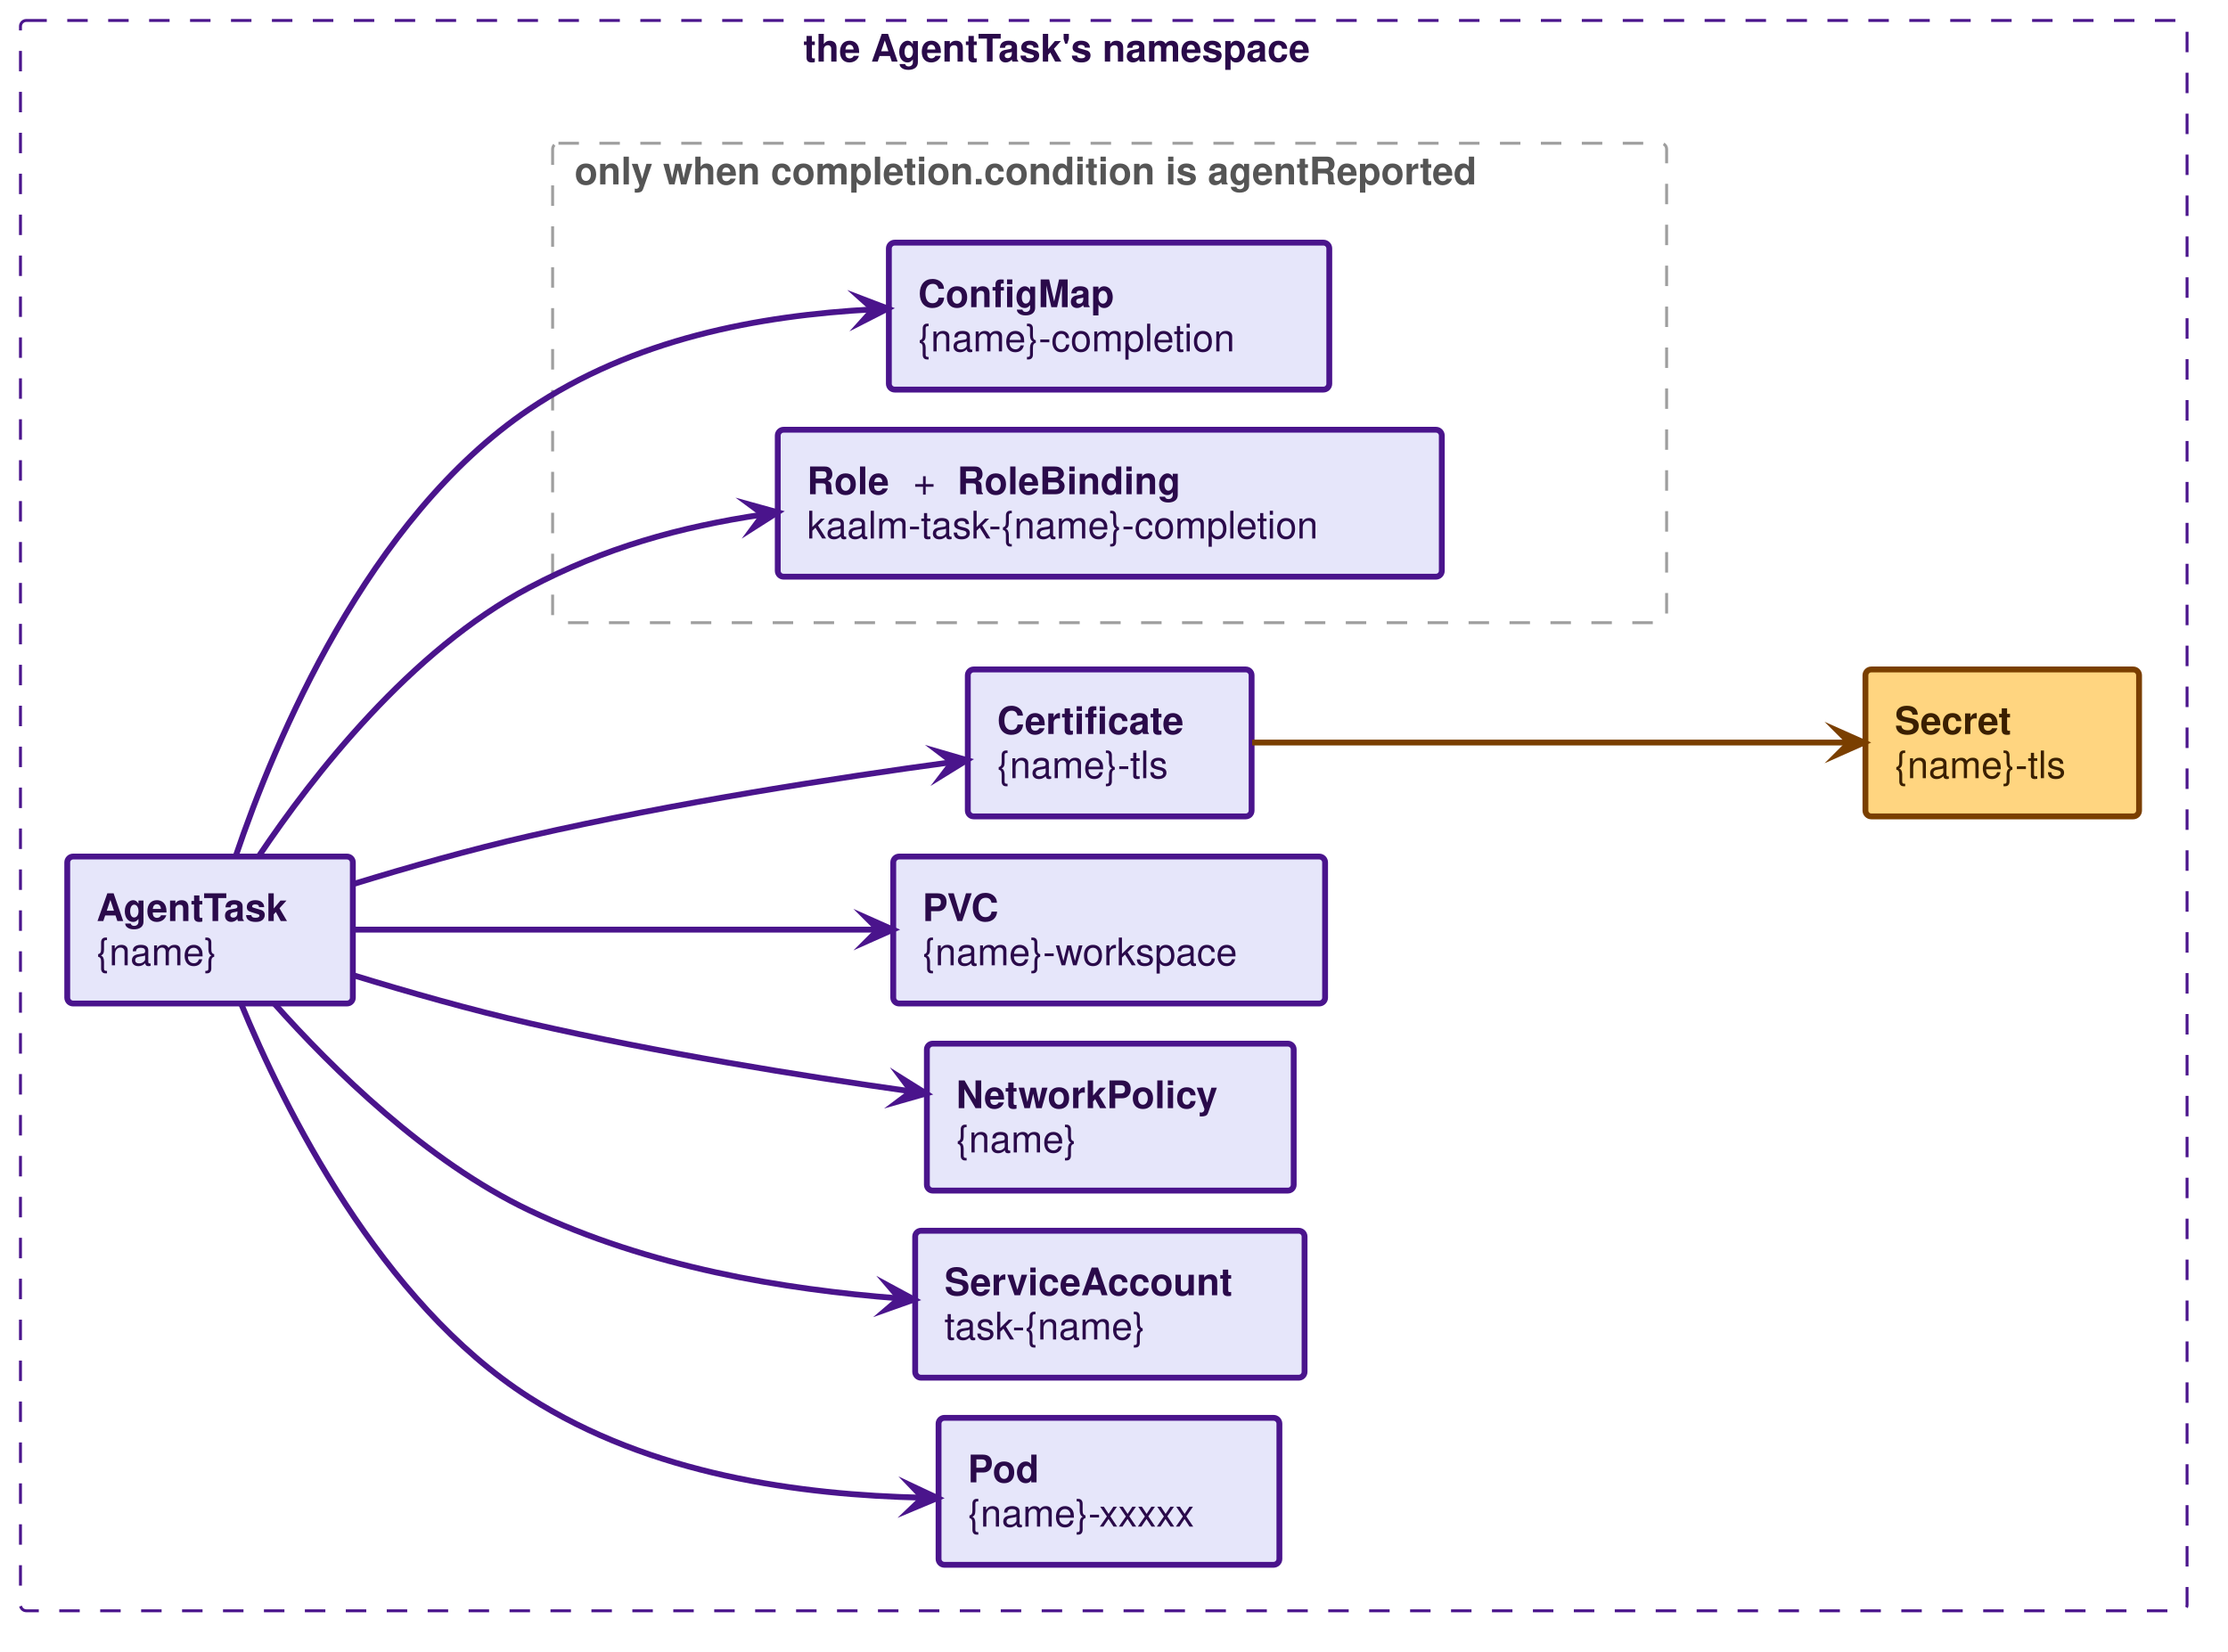
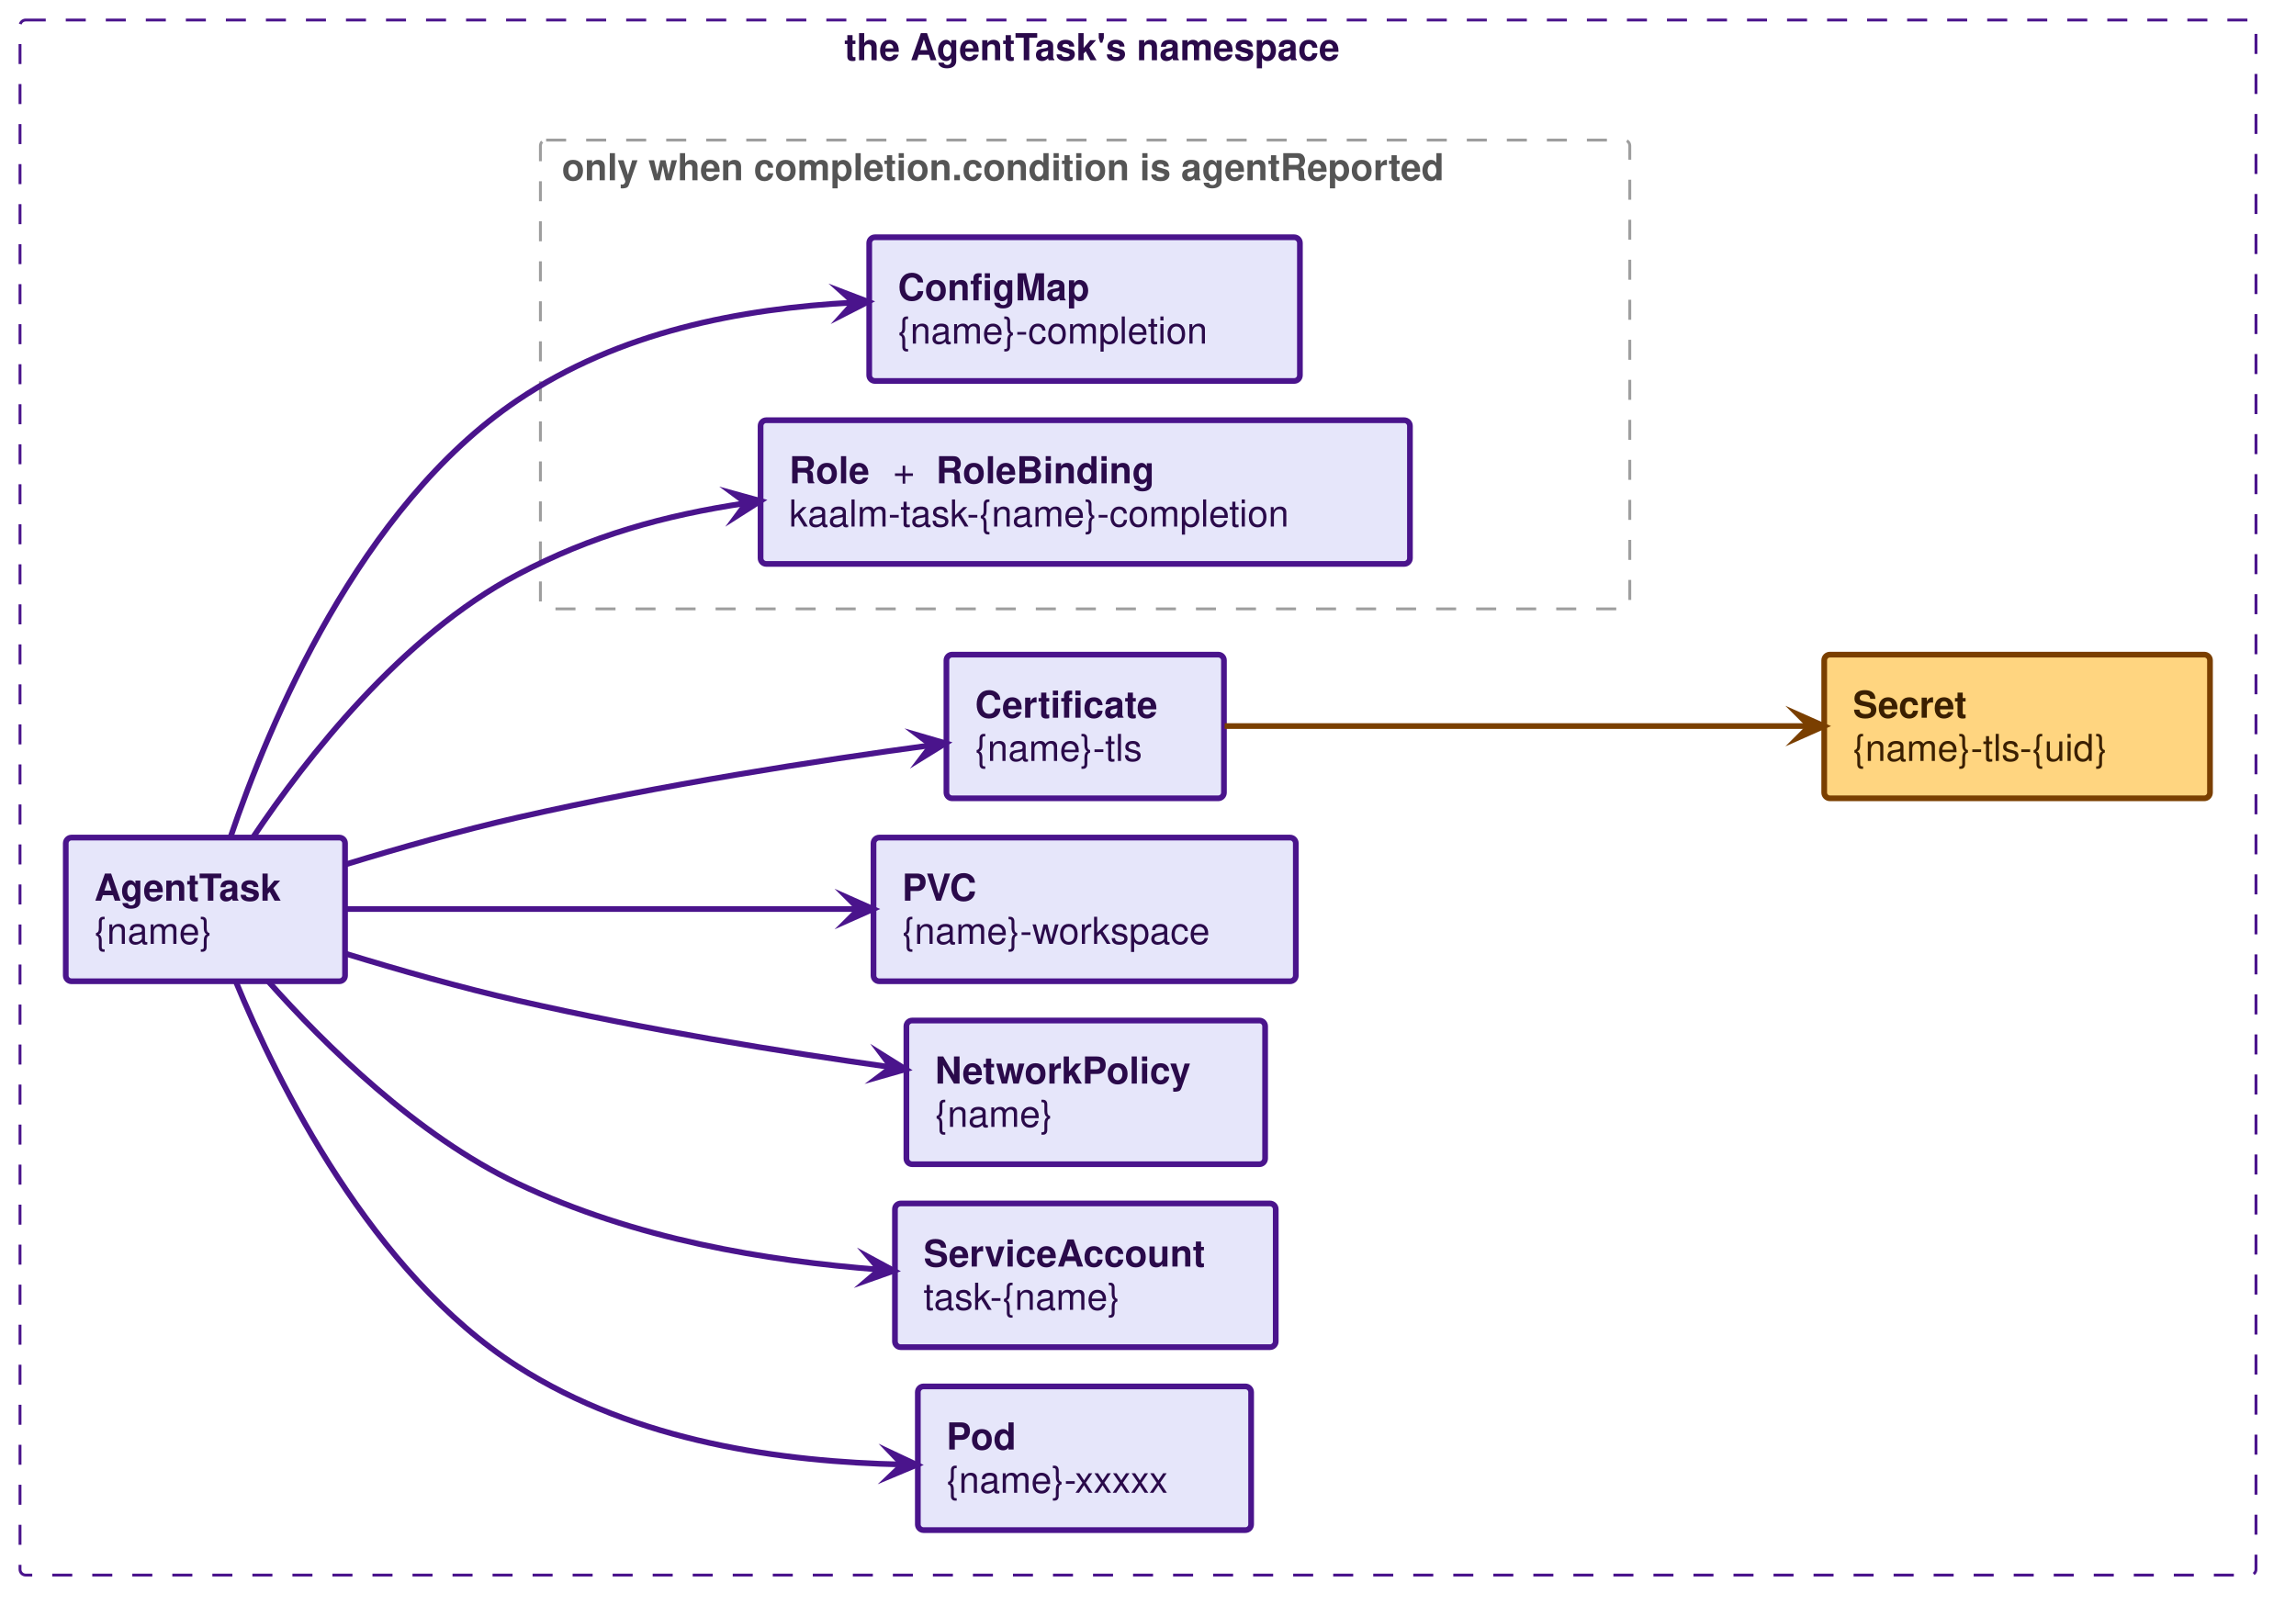
- <svg xmlns="http://www.w3.org/2000/svg" contentStyleType="text/css" data-diagram-type="DESCRIPTION" height="565px" preserveAspectRatio="none" style="width:762px;height:565px;" version="1.1" viewBox="0 0 762 565" width="762px" zoomAndPan="magnify">
+ <svg xmlns="http://www.w3.org/2000/svg" contentStyleType="text/css" data-diagram-type="DESCRIPTION" height="565px" preserveAspectRatio="none" style="width:803px;height:565px;" version="1.1" viewBox="0 0 803 565" width="803px" zoomAndPan="magnify">
  <defs />
  <g>
    <g class="cluster" data-qualified-name="ns" data-source-line="13" id="ent0001">
-       <rect fill="none" height="544" rx="2" ry="2" style="stroke:#4A148C;stroke-width:1;stroke-dasharray:7,7;" width="741" x="7" y="7" />
-       <text fill="#2A0A4A" font-family="Helvetica" font-size="13" font-weight="700" lengthAdjust="spacing" textLength="205.461" x="274.769" y="21.067">the AgentTask's namespace</text>
+       <rect fill="none" height="544" rx="2" ry="2" style="stroke:#4A148C;stroke-width:1;stroke-dasharray:7,7;" width="782" x="7" y="7" />
+       <text fill="#2A0A4A" font-family="Helvetica" font-size="13" font-weight="700" lengthAdjust="spacing" textLength="205.461" x="295.269" y="21.067">the AgentTask's namespace</text>
    </g>
    <g class="cluster" data-qualified-name="ns.reported" data-source-line="21" id="ent0009">
      <rect fill="none" height="164" rx="2" ry="2" style="stroke:#9E9E9E;stroke-width:1;stroke-dasharray:7,7;" width="381" x="189" y="49" />
      <text fill="#555555" font-family="Helvetica" font-size="13" font-weight="700" lengthAdjust="spacing" textLength="365.993" x="196.503" y="63.067">only when completion.condition is agentReported</text>
    </g>
    <g class="entity" data-qualified-name="ns.task" data-source-line="14" id="ent0002">
      <rect fill="#E6E6FA" height="50.266" rx="2" ry="2" style="stroke:#4A148C;stroke-width:2;" width="97.676" x="23" y="293" />
      <text fill="#2A0A4A" font-family="Helvetica" font-size="13" font-weight="700" lengthAdjust="spacing" textLength="77.676" x="33" y="315.067">AgentTask</text>
      <text fill="#2A0A4A" font-family="Helvetica" font-size="13" lengthAdjust="spacing" textLength="53.409" x="33" y="330.2">{name}</text>
    </g>
    <g class="entity" data-qualified-name="ns.pod" data-source-line="15" id="ent0003">
      <rect fill="#E6E6FA" height="50.266" rx="2" ry="2" style="stroke:#4A148C;stroke-width:2;" width="116.567" x="321" y="485" />
      <text fill="#2A0A4A" font-family="Helvetica" font-size="13" font-weight="700" lengthAdjust="spacing" textLength="27.765" x="331" y="507.067">Pod</text>
      <text fill="#2A0A4A" font-family="Helvetica" font-size="13" lengthAdjust="spacing" textLength="96.567" x="331" y="522.2">{name}-xxxxx</text>
    </g>
    <g class="entity" data-qualified-name="ns.sa" data-source-line="16" id="ent0004">
      <rect fill="#E6E6FA" height="50.266" rx="2" ry="2" style="stroke:#4A148C;stroke-width:2;" width="133.172" x="313" y="421" />
      <text fill="#2A0A4A" font-family="Helvetica" font-size="13" font-weight="700" lengthAdjust="spacing" textLength="113.172" x="323" y="443.067">ServiceAccount</text>
      <text fill="#2A0A4A" font-family="Helvetica" font-size="13" lengthAdjust="spacing" textLength="85.465" x="323" y="458.2">task-{name}</text>
    </g>
    <g class="entity" data-qualified-name="ns.np" data-source-line="17" id="ent0005">
      <rect fill="#E6E6FA" height="50.266" rx="2" ry="2" style="stroke:#4A148C;stroke-width:2;" width="125.46" x="317" y="357" />
      <text fill="#2A0A4A" font-family="Helvetica" font-size="13" font-weight="700" lengthAdjust="spacing" textLength="105.46" x="327" y="379.067">NetworkPolicy</text>
      <text fill="#2A0A4A" font-family="Helvetica" font-size="13" lengthAdjust="spacing" textLength="53.409" x="327" y="394.2">{name}</text>
    </g>
    <g class="entity" data-qualified-name="ns.pvc" data-source-line="18" id="ent0006">
      <rect fill="#E6E6FA" height="50.266" rx="2" ry="2" style="stroke:#4A148C;stroke-width:2;" width="147.696" x="305.5" y="293" />
      <text fill="#2A0A4A" font-family="Helvetica" font-size="13" font-weight="700" lengthAdjust="spacing" textLength="29.129" x="315.5" y="315.067">PVC</text>
      <text fill="#2A0A4A" font-family="Helvetica" font-size="13" lengthAdjust="spacing" textLength="127.696" x="315.5" y="330.2">{name}-workspace</text>
    </g>
    <g class="entity" data-qualified-name="ns.cert" data-source-line="19" id="ent0007">
      <rect fill="#E6E6FA" height="50.266" rx="2" ry="2" style="stroke:#4A148C;stroke-width:2;" width="97.061" x="331" y="229" />
      <text fill="#2A0A4A" font-family="Helvetica" font-size="13" font-weight="700" lengthAdjust="spacing" textLength="77.061" x="341" y="251.067">Certificate</text>
      <text fill="#2A0A4A" font-family="Helvetica" font-size="13" lengthAdjust="spacing" textLength="73.582" x="341" y="266.2">{name}-tls</text>
    </g>
    <g class="entity" data-qualified-name="ns.secret" data-source-line="20" id="ent0008">
-       <rect fill="#FFD580" height="50.266" rx="2" ry="2" style="stroke:#7A3F00;stroke-width:2;" width="93.582" x="638" y="229" />
+       <rect fill="#FFD580" height="50.266" rx="2" ry="2" style="stroke:#7A3F00;stroke-width:2;" width="134.918" x="638" y="229" />
      <text fill="#3A1F00" font-family="Helvetica" font-size="13" font-weight="700" lengthAdjust="spacing" textLength="47.328" x="648" y="251.067">Secret</text>
-       <text fill="#3A1F00" font-family="Helvetica" font-size="13" lengthAdjust="spacing" textLength="73.582" x="648" y="266.2">{name}-tls</text>
+       <text fill="#3A1F00" font-family="Helvetica" font-size="13" lengthAdjust="spacing" textLength="114.918" x="648" y="266.2">{name}-tls-{uid}</text>
    </g>
    <g class="entity" data-qualified-name="ns.reported.cm" data-source-line="22" id="ent0010">
      <rect fill="#E6E6FA" height="50.266" rx="2" ry="2" style="stroke:#4A148C;stroke-width:2;" width="150.628" x="304" y="83" />
      <text fill="#2A0A4A" font-family="Helvetica" font-size="13" font-weight="700" lengthAdjust="spacing" textLength="78.159" x="314" y="105.067">ConfigMap</text>
      <text fill="#2A0A4A" font-family="Helvetica" font-size="13" lengthAdjust="spacing" textLength="130.628" x="314" y="120.2">{name}-completion</text>
    </g>
    <g class="entity" data-qualified-name="ns.reported.rbac" data-source-line="23" id="ent0011">
      <rect fill="#E6E6FA" height="50.266" rx="2" ry="2" style="stroke:#4A148C;stroke-width:2;" width="227.111" x="266" y="147" />
      <text fill="#2A0A4A" font-family="Helvetica" font-size="13" font-weight="700" lengthAdjust="spacing" textLength="32.214" x="276" y="169.067">Role</text>
      <text fill="#2A0A4A" font-family="Helvetica" font-size="13" lengthAdjust="spacing" textLength="4.132" x="308.214" y="169.067"> </text>
      <text fill="#2A0A4A" font-family="Helvetica" font-size="13" lengthAdjust="spacing" textLength="10.893" x="312.347" y="169.067">+</text>
      <text fill="#2A0A4A" font-family="Helvetica" font-size="13" lengthAdjust="spacing" textLength="4.132" x="323.239" y="169.067"> </text>
      <text fill="#2A0A4A" font-family="Helvetica" font-size="13" font-weight="700" lengthAdjust="spacing" textLength="88.156" x="327.372" y="169.067">RoleBinding</text>
      <text fill="#2A0A4A" font-family="Helvetica" font-size="13" lengthAdjust="spacing" textLength="207.111" x="276" y="184.2">kaalm-task-{name}-completion</text>
    </g>
    <g class="link" data-entity-1="ent0002" data-entity-2="ent0003" data-link-type="dependency" data-source-line="27" id="lnk12">
      <path d="M82.34,343.04 C97.25,379.24 130.03,445.42 181,478 C222.56,504.57 273.781,511.401 315.611,512.311" fill="none" id="task-to-pod" style="stroke:#4A148C;stroke-width:2;" />
      <polygon fill="#4A148C" points="320.61,512.42,311.699,508.225,315.611,512.311,311.525,516.223,320.61,512.42" style="stroke:#4A148C;stroke-width:2;stroke-linejoin:miter;stroke-miterlimit:10;" />
    </g>
    <g class="link" data-entity-1="ent0002" data-entity-2="ent0004" data-link-type="dependency" data-source-line="28" id="lnk13">
      <path d="M93.77,343.24 C113.7,365.64 145.88,397.31 181,414 C222.1,433.53 267.865,441.064 307.635,444.144" fill="none" id="task-to-sa" style="stroke:#4A148C;stroke-width:2;" />
      <polygon fill="#4A148C" points="312.62,444.53,303.956,439.847,307.635,444.144,303.338,447.823,312.62,444.53" style="stroke:#4A148C;stroke-width:2;stroke-linejoin:miter;stroke-miterlimit:10;" />
    </g>
    <g class="link" data-entity-1="ent0002" data-entity-2="ent0005" data-link-type="dependency" data-source-line="29" id="lnk14">
      <path d="M121.04,333.66 C139.63,339.35 161.17,345.48 181,350 C226.04,360.28 272.639,367.809 311.779,373.349" fill="none" id="task-to-np" style="stroke:#4A148C;stroke-width:2;" />
      <polygon fill="#4A148C" points="316.73,374.05,308.379,368.828,311.779,373.349,307.258,376.749,316.73,374.05" style="stroke:#4A148C;stroke-width:2;stroke-linejoin:miter;stroke-miterlimit:10;" />
    </g>
    <g class="link" data-entity-1="ent0002" data-entity-2="ent0006" data-link-type="dependency" data-source-line="30" id="lnk15">
      <path d="M121.07,318 C170.56,318 243.28,318 300.39,318" fill="none" id="task-to-pvc" style="stroke:#4A148C;stroke-width:2;" />
      <polygon fill="#4A148C" points="305.39,318,296.39,314,300.39,318,296.39,322,305.39,318" style="stroke:#4A148C;stroke-width:2;stroke-linejoin:miter;stroke-miterlimit:10;" />
    </g>
    <g class="link" data-entity-1="ent0002" data-entity-2="ent0007" data-link-type="dependency" data-source-line="31" id="lnk16">
      <path d="M121.04,302.34 C139.63,296.65 161.17,290.52 181,286 C231.63,274.45 285.526,266.143 325.726,260.683" fill="none" id="task-to-cert" style="stroke:#4A148C;stroke-width:2;" />
      <polygon fill="#4A148C" points="330.68,260.01,321.224,257.258,325.726,260.683,322.3,265.185,330.68,260.01" style="stroke:#4A148C;stroke-width:2;stroke-linejoin:miter;stroke-miterlimit:10;" />
    </g>
    <g class="link" data-entity-1="ent0002" data-entity-2="ent0010" data-link-type="dependency" data-source-line="32" id="lnk17">
      <path d="M80.63,292.82 C94.01,253.28 125.7,177.27 181,140 C216.72,115.93 259.177,107.938 298.617,105.818" fill="none" id="task-to-cm" style="stroke:#4A148C;stroke-width:2;" />
      <polygon fill="#4A148C" points="303.61,105.55,294.408,102.039,298.617,105.818,294.838,110.027,303.61,105.55" style="stroke:#4A148C;stroke-width:2;stroke-linejoin:miter;stroke-miterlimit:10;" />
    </g>
    <g class="link" data-entity-1="ent0002" data-entity-2="ent0011" data-link-type="dependency" data-source-line="33" id="lnk18">
      <path d="M88.61,292.73 C107.05,265.25 140.42,222.42 181,201 C206.82,187.37 232.095,180.31 261.015,175.98" fill="none" id="task-to-rbac" style="stroke:#4A148C;stroke-width:2;" />
      <polygon fill="#4A148C" points="265.96,175.24,256.467,172.617,261.015,175.98,257.651,180.529,265.96,175.24" style="stroke:#4A148C;stroke-width:2;stroke-linejoin:miter;stroke-miterlimit:10;" />
    </g>
    <g class="link" data-entity-1="ent0007" data-entity-2="ent0008" data-link-type="dependency" data-source-line="34" id="lnk19">
-       <path d="M428.26,254 C485.51,254 575.83,254 632.52,254" fill="none" id="cert-to-secret" style="stroke:#7A3F00;stroke-width:2;" />
-       <polygon fill="#7A3F00" points="637.52,254,628.52,250,632.52,254,628.52,258,637.52,254" style="stroke:#7A3F00;stroke-width:2;stroke-linejoin:miter;stroke-miterlimit:10;" />
+       <path d="M428.31,254 C483.76,254 570.52,254 632.93,254" fill="none" id="cert-to-secret" style="stroke:#7A3F00;stroke-width:2;" />
+       <polygon fill="#7A3F00" points="637.93,254,628.93,250,632.93,254,628.93,258,637.93,254" style="stroke:#7A3F00;stroke-width:2;stroke-linejoin:miter;stroke-miterlimit:10;" />
    </g>
  </g>
</svg>
